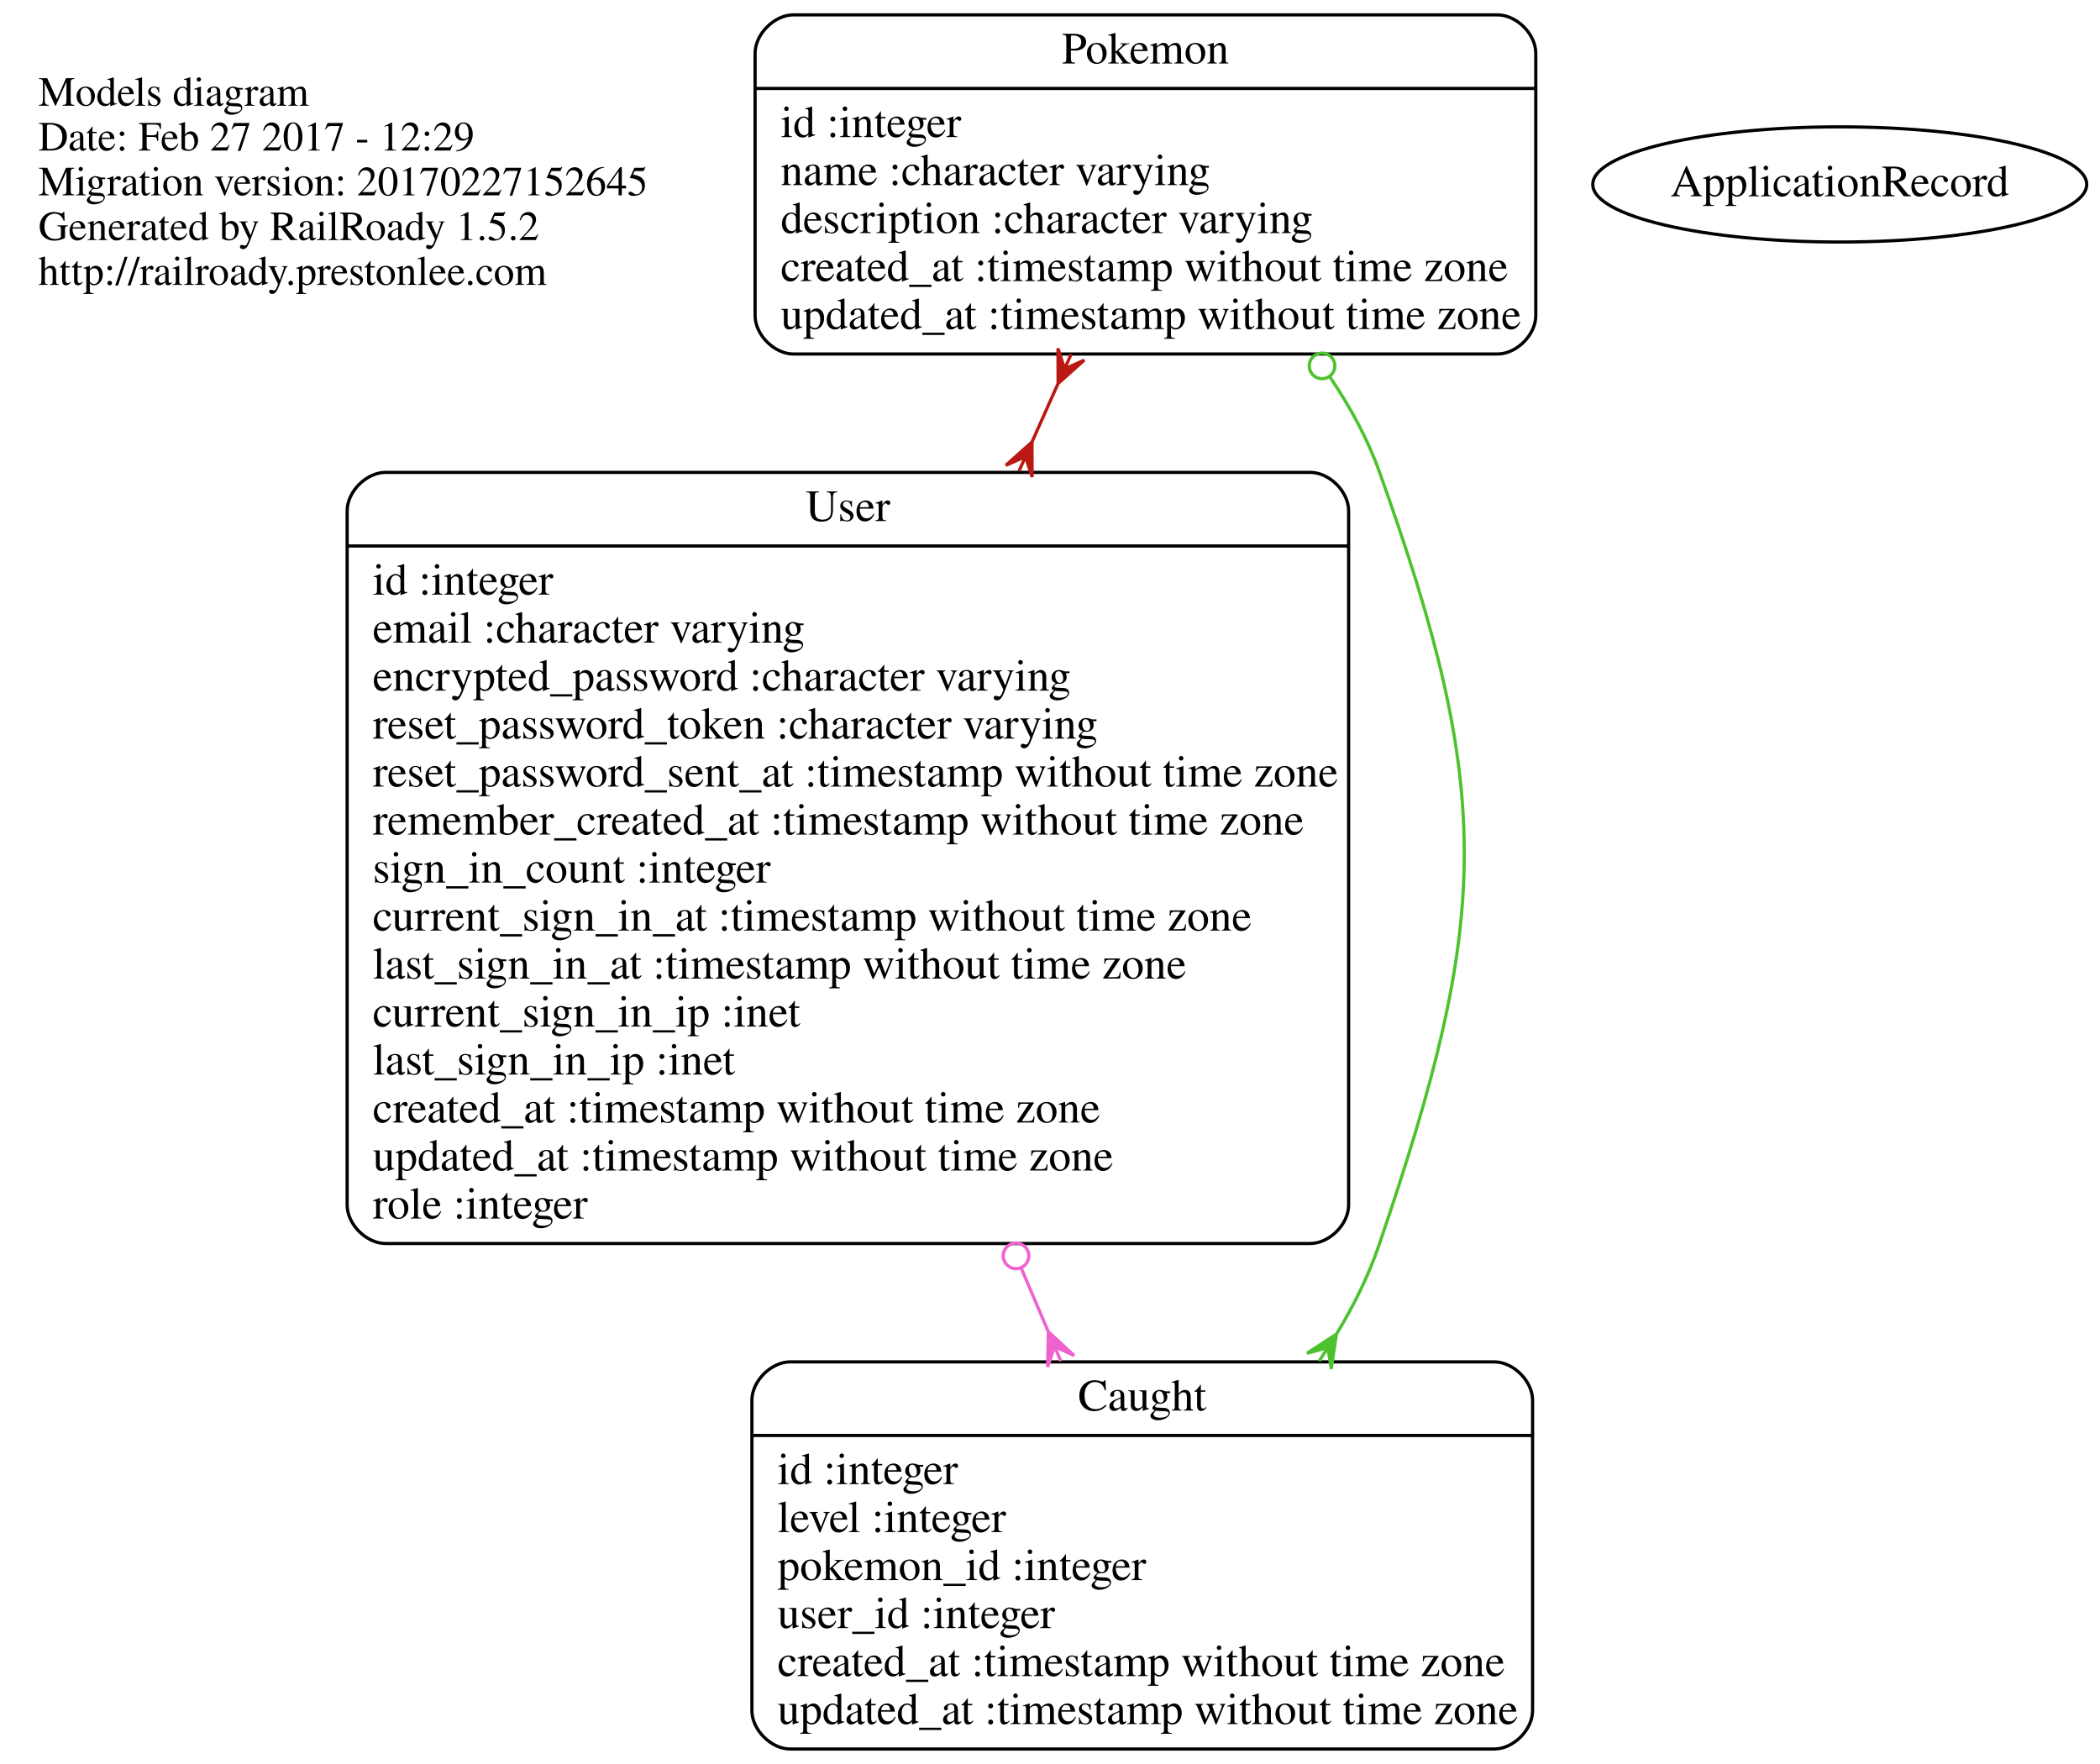
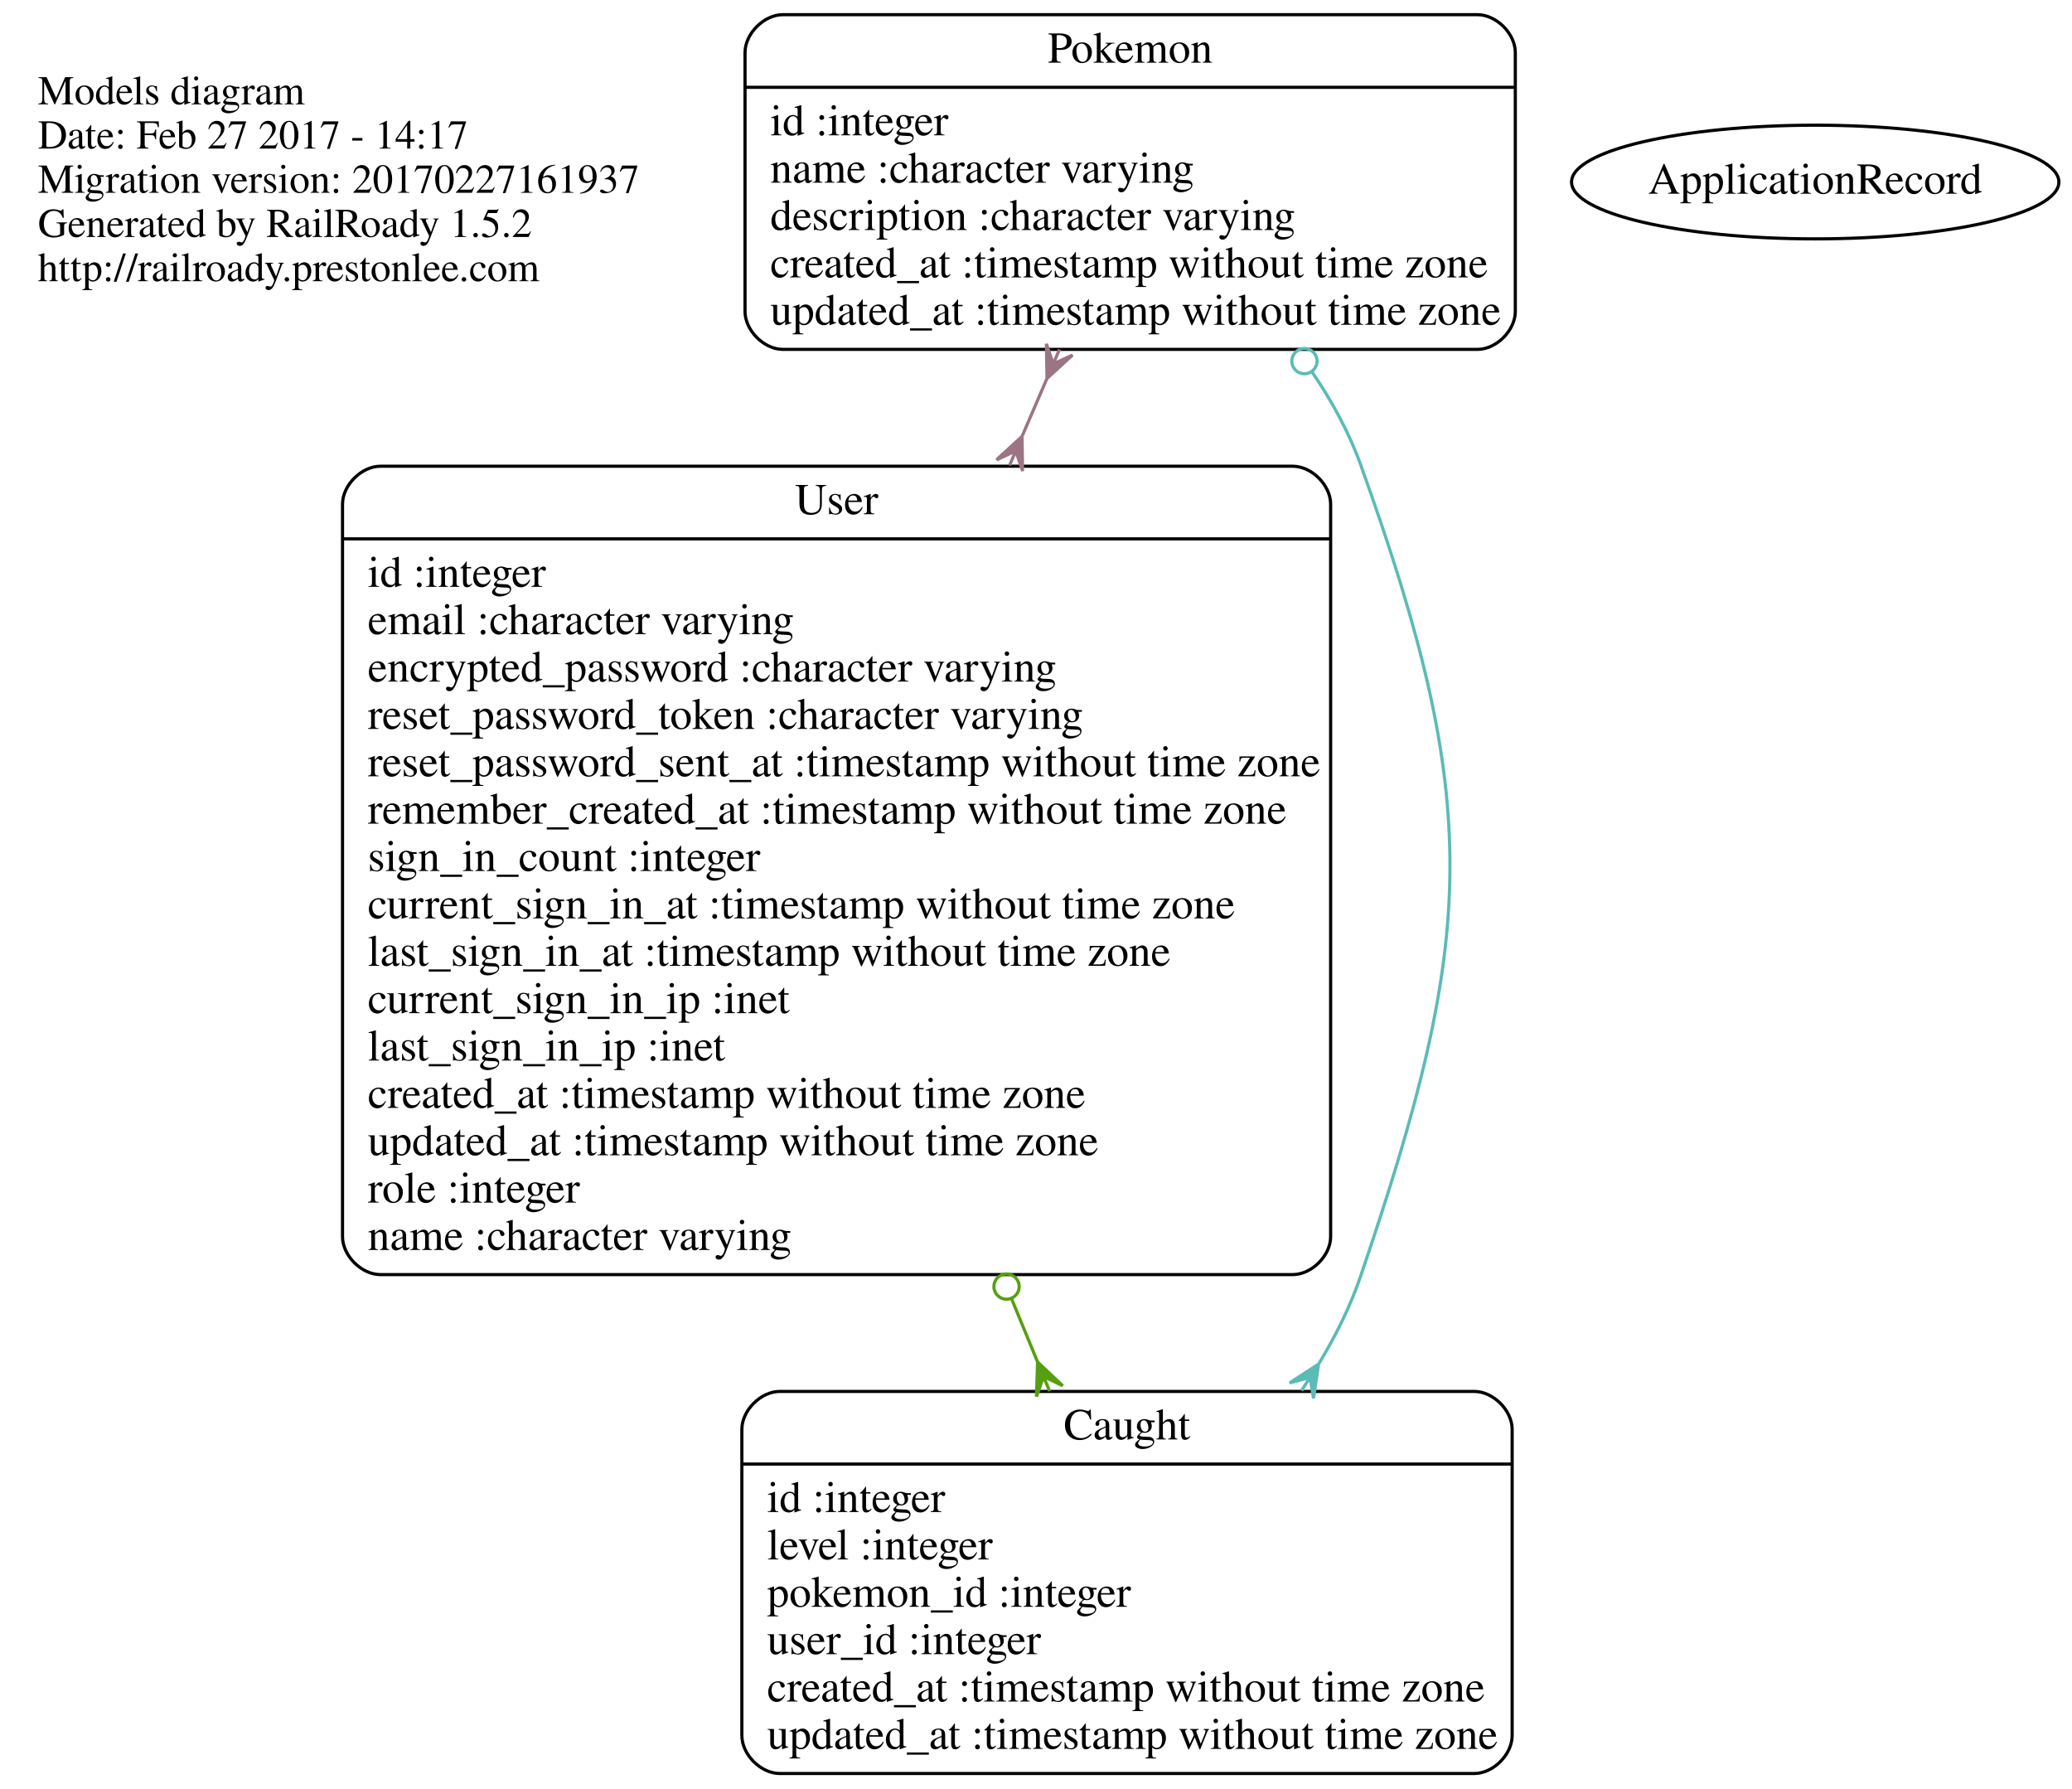
- <svg xmlns="http://www.w3.org/2000/svg" width="656pt" height="551pt" viewBox="0.00 0.00 656.34 551.00">
-   <g id="graph0" class="graph" transform="scale(1 1) rotate(0) translate(4 547)">
-     <polygon fill="none" stroke="none" points="-4,4 -4,-547 652.343,-547 652.343,4 -4,4" />
+ <svg xmlns="http://www.w3.org/2000/svg" width="656pt" height="566pt" viewBox="0.00 0.00 656.34 566.00">
+   <g id="graph0" class="graph" transform="scale(1 1) rotate(0) translate(4 562)">
+     <polygon fill="none" stroke="none" points="-4,4 -4,-562 652.343,-562 652.343,4 -4,4" />
    <g id="node1" class="node">
-       <text text-anchor="start" x="8" y="-514.1" font-family="Times,serif" font-size="13.00">Models diagram</text>
-       <text text-anchor="start" x="8" y="-500.1" font-family="Times,serif" font-size="13.00">Date: Feb 27 2017 - 12:29</text>
-       <text text-anchor="start" x="8" y="-486.1" font-family="Times,serif" font-size="13.00">Migration version: 20170227152645</text>
-       <text text-anchor="start" x="8" y="-472.1" font-family="Times,serif" font-size="13.00">Generated by RailRoady 1.5.2</text>
-       <text text-anchor="start" x="8" y="-458.1" font-family="Times,serif" font-size="13.00">http://railroady.prestonlee.com</text>
+       <text text-anchor="start" x="8" y="-529.1" font-family="Times,serif" font-size="13.00">Models diagram</text>
+       <text text-anchor="start" x="8" y="-515.1" font-family="Times,serif" font-size="13.00">Date: Feb 27 2017 - 14:17</text>
+       <text text-anchor="start" x="8" y="-501.1" font-family="Times,serif" font-size="13.00">Migration version: 20170227161937</text>
+       <text text-anchor="start" x="8" y="-487.1" font-family="Times,serif" font-size="13.00">Generated by RailRoady 1.5.2</text>
+       <text text-anchor="start" x="8" y="-473.1" font-family="Times,serif" font-size="13.00">http://railroady.prestonlee.com</text>
    </g>
    <g id="node2" class="node">
-       <path fill="none" stroke="black" d="M244,-436.5C244,-436.5 464,-436.5 464,-436.5 470,-436.5 476,-442.5 476,-448.5 476,-448.5 476,-530.5 476,-530.5 476,-536.5 470,-542.5 464,-542.5 464,-542.5 244,-542.5 244,-542.5 238,-542.5 232,-536.5 232,-530.5 232,-530.5 232,-448.5 232,-448.5 232,-442.5 238,-436.5 244,-436.5" />
-       <text text-anchor="middle" x="354" y="-527.3" font-family="Times,serif" font-size="14.00">Pokemon</text>
-       <polyline fill="none" stroke="black" points="232,-519.5 476,-519.5 " />
-       <text text-anchor="start" x="240" y="-504.3" font-family="Times,serif" font-size="14.00">id :integer</text>
-       <text text-anchor="start" x="240" y="-489.3" font-family="Times,serif" font-size="14.00">name :character varying</text>
-       <text text-anchor="start" x="240" y="-474.3" font-family="Times,serif" font-size="14.00">description :character varying</text>
-       <text text-anchor="start" x="240" y="-459.3" font-family="Times,serif" font-size="14.00">created_at :timestamp without time zone</text>
-       <text text-anchor="start" x="240" y="-444.3" font-family="Times,serif" font-size="14.00">updated_at :timestamp without time zone</text>
+       <path fill="none" stroke="black" d="M244,-451.5C244,-451.5 464,-451.5 464,-451.5 470,-451.5 476,-457.5 476,-463.5 476,-463.5 476,-545.5 476,-545.5 476,-551.5 470,-557.5 464,-557.5 464,-557.5 244,-557.5 244,-557.5 238,-557.5 232,-551.5 232,-545.5 232,-545.5 232,-463.5 232,-463.5 232,-457.5 238,-451.5 244,-451.5" />
+       <text text-anchor="middle" x="354" y="-542.3" font-family="Times,serif" font-size="14.00">Pokemon</text>
+       <polyline fill="none" stroke="black" points="232,-534.5 476,-534.5 " />
+       <text text-anchor="start" x="240" y="-519.3" font-family="Times,serif" font-size="14.00">id :integer</text>
+       <text text-anchor="start" x="240" y="-504.3" font-family="Times,serif" font-size="14.00">name :character varying</text>
+       <text text-anchor="start" x="240" y="-489.3" font-family="Times,serif" font-size="14.00">description :character varying</text>
+       <text text-anchor="start" x="240" y="-474.3" font-family="Times,serif" font-size="14.00">created_at :timestamp without time zone</text>
+       <text text-anchor="start" x="240" y="-459.3" font-family="Times,serif" font-size="14.00">updated_at :timestamp without time zone</text>
    </g>
    <g id="node4" class="node">
-       <path fill="none" stroke="black" d="M116.5,-158.5C116.5,-158.5 405.5,-158.5 405.5,-158.5 411.5,-158.5 417.5,-164.5 417.5,-170.5 417.5,-170.5 417.5,-387.5 417.5,-387.5 417.5,-393.5 411.5,-399.5 405.5,-399.5 405.5,-399.5 116.5,-399.5 116.5,-399.5 110.5,-399.5 104.5,-393.5 104.5,-387.5 104.5,-387.5 104.5,-170.5 104.5,-170.5 104.5,-164.5 110.5,-158.5 116.5,-158.5" />
-       <text text-anchor="middle" x="261" y="-384.3" font-family="Times,serif" font-size="14.00">User</text>
-       <polyline fill="none" stroke="black" points="104.5,-376.5 417.5,-376.5 " />
-       <text text-anchor="start" x="112.5" y="-361.3" font-family="Times,serif" font-size="14.00">id :integer</text>
-       <text text-anchor="start" x="112.5" y="-346.3" font-family="Times,serif" font-size="14.00">email :character varying</text>
-       <text text-anchor="start" x="112.5" y="-331.3" font-family="Times,serif" font-size="14.00">encrypted_password :character varying</text>
-       <text text-anchor="start" x="112.5" y="-316.3" font-family="Times,serif" font-size="14.00">reset_password_token :character varying</text>
-       <text text-anchor="start" x="112.5" y="-301.3" font-family="Times,serif" font-size="14.00">reset_password_sent_at :timestamp without time zone</text>
-       <text text-anchor="start" x="112.5" y="-286.3" font-family="Times,serif" font-size="14.00">remember_created_at :timestamp without time zone</text>
-       <text text-anchor="start" x="112.5" y="-271.3" font-family="Times,serif" font-size="14.00">sign_in_count :integer</text>
-       <text text-anchor="start" x="112.5" y="-256.3" font-family="Times,serif" font-size="14.00">current_sign_in_at :timestamp without time zone</text>
-       <text text-anchor="start" x="112.5" y="-241.3" font-family="Times,serif" font-size="14.00">last_sign_in_at :timestamp without time zone</text>
-       <text text-anchor="start" x="112.5" y="-226.3" font-family="Times,serif" font-size="14.00">current_sign_in_ip :inet</text>
-       <text text-anchor="start" x="112.5" y="-211.3" font-family="Times,serif" font-size="14.00">last_sign_in_ip :inet</text>
-       <text text-anchor="start" x="112.5" y="-196.3" font-family="Times,serif" font-size="14.00">created_at :timestamp without time zone</text>
-       <text text-anchor="start" x="112.5" y="-181.3" font-family="Times,serif" font-size="14.00">updated_at :timestamp without time zone</text>
-       <text text-anchor="start" x="112.5" y="-166.3" font-family="Times,serif" font-size="14.00">role :integer</text>
+       <path fill="none" stroke="black" d="M116.5,-158.5C116.5,-158.5 405.5,-158.5 405.5,-158.5 411.5,-158.5 417.5,-164.5 417.5,-170.5 417.5,-170.5 417.5,-402.5 417.5,-402.5 417.5,-408.5 411.5,-414.5 405.5,-414.5 405.5,-414.5 116.5,-414.5 116.5,-414.5 110.5,-414.5 104.5,-408.5 104.5,-402.5 104.5,-402.5 104.5,-170.5 104.5,-170.5 104.5,-164.5 110.5,-158.5 116.5,-158.5" />
+       <text text-anchor="middle" x="261" y="-399.3" font-family="Times,serif" font-size="14.00">User</text>
+       <polyline fill="none" stroke="black" points="104.5,-391.5 417.5,-391.5 " />
+       <text text-anchor="start" x="112.5" y="-376.3" font-family="Times,serif" font-size="14.00">id :integer</text>
+       <text text-anchor="start" x="112.5" y="-361.3" font-family="Times,serif" font-size="14.00">email :character varying</text>
+       <text text-anchor="start" x="112.5" y="-346.3" font-family="Times,serif" font-size="14.00">encrypted_password :character varying</text>
+       <text text-anchor="start" x="112.5" y="-331.3" font-family="Times,serif" font-size="14.00">reset_password_token :character varying</text>
+       <text text-anchor="start" x="112.5" y="-316.3" font-family="Times,serif" font-size="14.00">reset_password_sent_at :timestamp without time zone</text>
+       <text text-anchor="start" x="112.5" y="-301.3" font-family="Times,serif" font-size="14.00">remember_created_at :timestamp without time zone</text>
+       <text text-anchor="start" x="112.5" y="-286.3" font-family="Times,serif" font-size="14.00">sign_in_count :integer</text>
+       <text text-anchor="start" x="112.5" y="-271.3" font-family="Times,serif" font-size="14.00">current_sign_in_at :timestamp without time zone</text>
+       <text text-anchor="start" x="112.5" y="-256.3" font-family="Times,serif" font-size="14.00">last_sign_in_at :timestamp without time zone</text>
+       <text text-anchor="start" x="112.5" y="-241.3" font-family="Times,serif" font-size="14.00">current_sign_in_ip :inet</text>
+       <text text-anchor="start" x="112.5" y="-226.3" font-family="Times,serif" font-size="14.00">last_sign_in_ip :inet</text>
+       <text text-anchor="start" x="112.5" y="-211.3" font-family="Times,serif" font-size="14.00">created_at :timestamp without time zone</text>
+       <text text-anchor="start" x="112.5" y="-196.3" font-family="Times,serif" font-size="14.00">updated_at :timestamp without time zone</text>
+       <text text-anchor="start" x="112.5" y="-181.3" font-family="Times,serif" font-size="14.00">role :integer</text>
+       <text text-anchor="start" x="112.5" y="-166.3" font-family="Times,serif" font-size="14.00">name :character varying</text>
    </g>
    <g id="edge2" class="edge">
-       <path fill="none" stroke="#ba1913" d="M326.644,-427.169C324.031,-421.312 321.321,-415.235 318.555,-409.034" />
-       <polygon fill="#ba1913" stroke="#ba1913" points="326.698,-427.292 326.662,-438.258 328.735,-431.858 330.772,-436.424 330.772,-436.424 330.772,-436.424 328.735,-431.858 334.882,-434.591 326.698,-427.292 326.698,-427.292" />
-       <polygon fill="#ba1913" stroke="#ba1913" points="318.542,-409.004 318.578,-398.039 316.505,-404.438 314.468,-399.872 314.468,-399.872 314.468,-399.872 316.505,-404.438 310.358,-401.705 318.542,-409.004 318.542,-409.004" />
+       <path fill="none" stroke="#9b7584" d="M327.61,-442.208C325.08,-436.33 322.451,-430.224 319.763,-423.981" />
+       <polygon fill="#9b7584" stroke="#9b7584" points="327.651,-442.303 327.473,-453.267 329.629,-446.895 331.606,-451.488 331.606,-451.488 331.606,-451.488 329.629,-446.895 335.739,-449.708 327.651,-442.303 327.651,-442.303" />
+       <polygon fill="#9b7584" stroke="#9b7584" points="319.741,-423.931 319.92,-412.967 317.764,-419.339 315.787,-414.747 315.787,-414.747 315.787,-414.747 317.764,-419.339 311.654,-416.526 319.741,-423.931 319.741,-423.931" />
    </g>
    <g id="node5" class="node">
      <path fill="none" stroke="black" d="M243,-0.5C243,-0.5 463,-0.5 463,-0.5 469,-0.5 475,-6.5 475,-12.5 475,-12.5 475,-109.5 475,-109.5 475,-115.5 469,-121.5 463,-121.5 463,-121.5 243,-121.5 243,-121.5 237,-121.5 231,-115.5 231,-109.5 231,-109.5 231,-12.5 231,-12.5 231,-6.5 237,-0.5 243,-0.5" />
      <text text-anchor="middle" x="353" y="-106.3" font-family="Times,serif" font-size="14.00">Caught</text>
      <polyline fill="none" stroke="black" points="231,-98.5 475,-98.5 " />
      <text text-anchor="start" x="239" y="-83.3" font-family="Times,serif" font-size="14.00">id :integer</text>
      <text text-anchor="start" x="239" y="-68.3" font-family="Times,serif" font-size="14.00">level :integer</text>
      <text text-anchor="start" x="239" y="-53.3" font-family="Times,serif" font-size="14.00">pokemon_id :integer</text>
      <text text-anchor="start" x="239" y="-38.3" font-family="Times,serif" font-size="14.00">user_id :integer</text>
      <text text-anchor="start" x="239" y="-23.3" font-family="Times,serif" font-size="14.00">created_at :timestamp without time zone</text>
      <text text-anchor="start" x="239" y="-8.3" font-family="Times,serif" font-size="14.00">updated_at :timestamp without time zone</text>
    </g>
    <g id="edge1" class="edge">
-       <path fill="none" stroke="#4dc22e" d="M411.587,-429.423C417.871,-420.172 423.316,-410.257 427,-400 463.361,-298.777 461.685,-259.809 427,-158 423.768,-148.513 419.178,-139.234 413.846,-130.413" />
-       <ellipse fill="none" stroke="#4dc22e" cx="409.197" cy="-432.78" rx="4" ry="4" />
-       <polygon fill="#4dc22e" stroke="#4dc22e" points="413.69,-130.171 412.077,-119.324 410.99,-125.963 408.29,-121.754 408.29,-121.754 408.29,-121.754 410.99,-125.963 404.503,-124.185 413.69,-130.171 413.69,-130.171" />
+       <path fill="none" stroke="#5bbbb6" d="M411.587,-444.423C417.871,-435.172 423.316,-425.257 427,-415 465.614,-307.503 463.835,-266.12 427,-158 423.768,-148.513 419.178,-139.234 413.846,-130.413" />
+       <ellipse fill="none" stroke="#5bbbb6" cx="409.197" cy="-447.78" rx="4" ry="4" />
+       <polygon fill="#5bbbb6" stroke="#5bbbb6" points="413.69,-130.171 412.077,-119.324 410.99,-125.963 408.29,-121.754 408.29,-121.754 408.29,-121.754 410.99,-125.963 404.503,-124.185 413.69,-130.171 413.69,-130.171" />
    </g>
    <g id="node3" class="node">
-       <ellipse fill="none" stroke="black" cx="571" cy="-489.5" rx="77.187" ry="18" />
-       <text text-anchor="middle" x="571" y="-485.8" font-family="Times,serif" font-size="14.00">ApplicationRecord</text>
+       <ellipse fill="none" stroke="black" cx="571" cy="-504.5" rx="77.187" ry="18" />
+       <text text-anchor="middle" x="571" y="-500.8" font-family="Times,serif" font-size="14.00">ApplicationRecord</text>
    </g>
    <g id="edge3" class="edge">
-       <path fill="none" stroke="#ee61ce" d="M315.123,-150.929C318.011,-144.148 320.855,-137.471 323.607,-131.009" />
-       <ellipse fill="none" stroke="#ee61ce" cx="313.545" cy="-154.633" rx="4" ry="4" />
-       <polygon fill="#ee61ce" stroke="#ee61ce" points="323.65,-130.908 331.709,-123.471 325.61,-126.308 327.569,-121.708 327.569,-121.708 327.569,-121.708 325.61,-126.308 323.429,-119.944 323.65,-130.908 323.65,-130.908" />
+       <path fill="none" stroke="#569f10" d="M316.383,-150.956C319.197,-144.12 321.961,-137.404 324.633,-130.914" />
+       <ellipse fill="none" stroke="#569f10" cx="314.839" cy="-154.707" rx="4" ry="4" />
+       <polygon fill="#569f10" stroke="#569f10" points="324.668,-130.828 332.636,-123.294 326.571,-126.204 328.475,-121.581 328.475,-121.581 328.475,-121.581 326.571,-126.204 324.313,-119.868 324.668,-130.828 324.668,-130.828" />
    </g>
  </g>
</svg>
